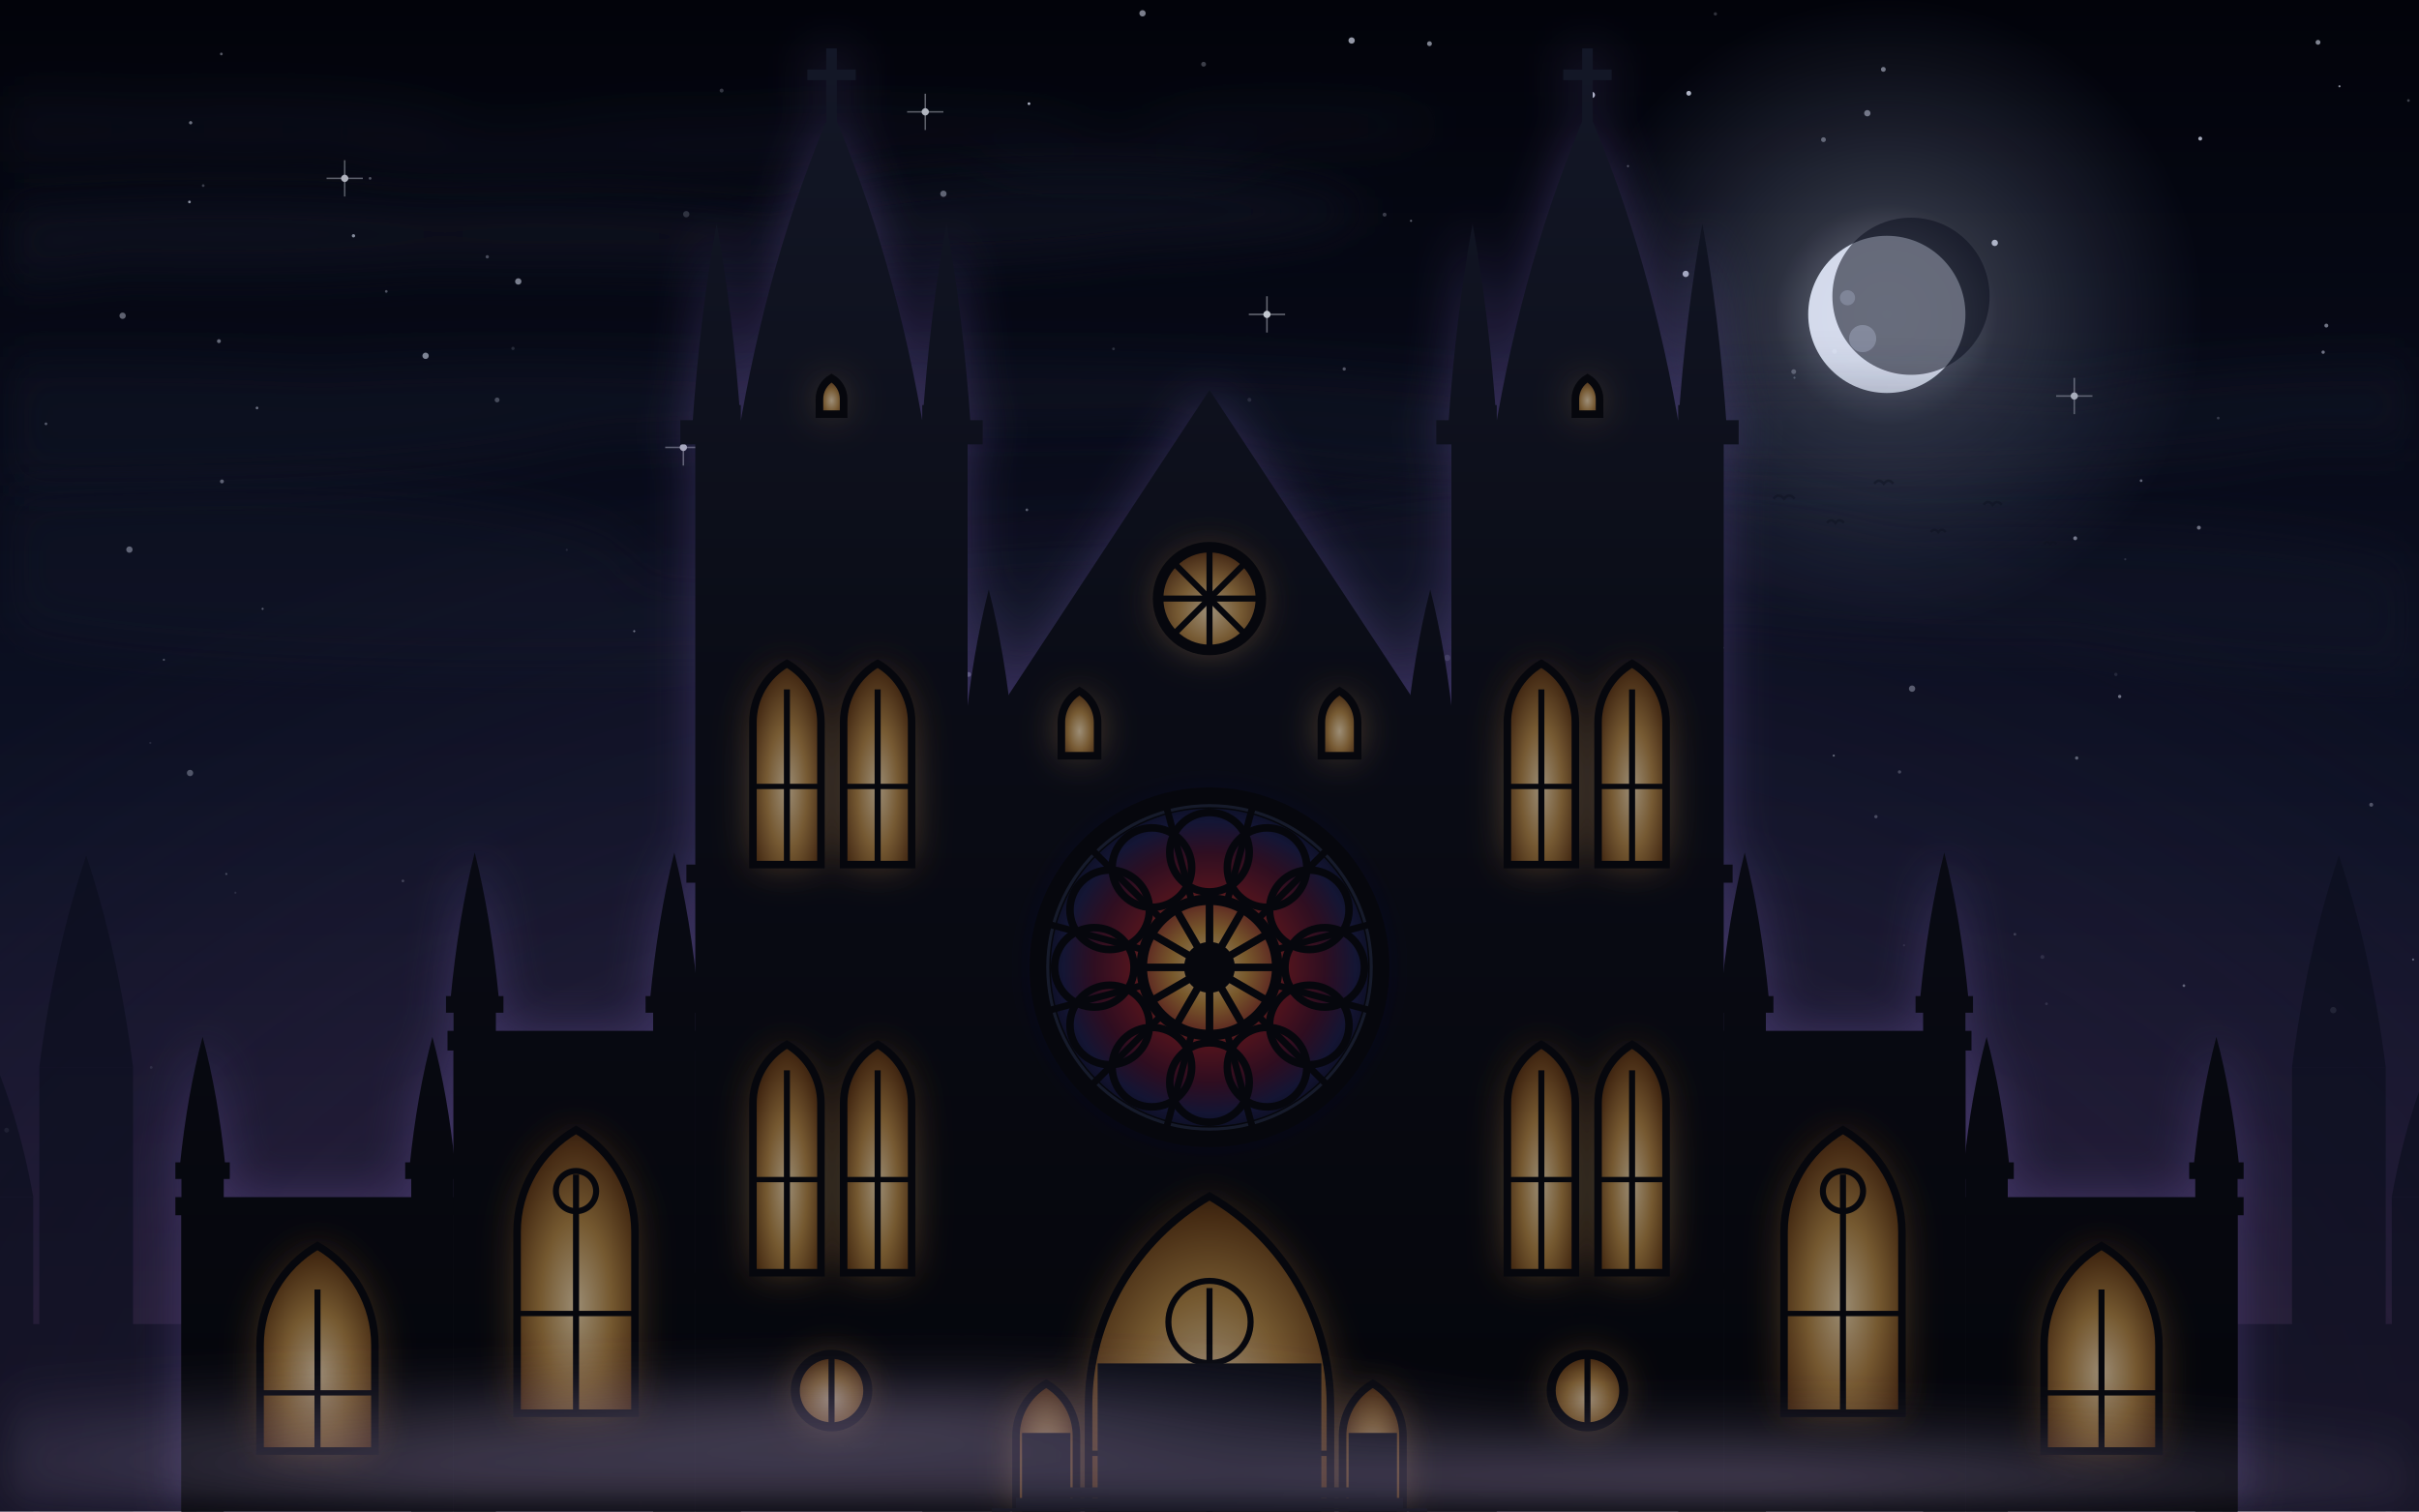
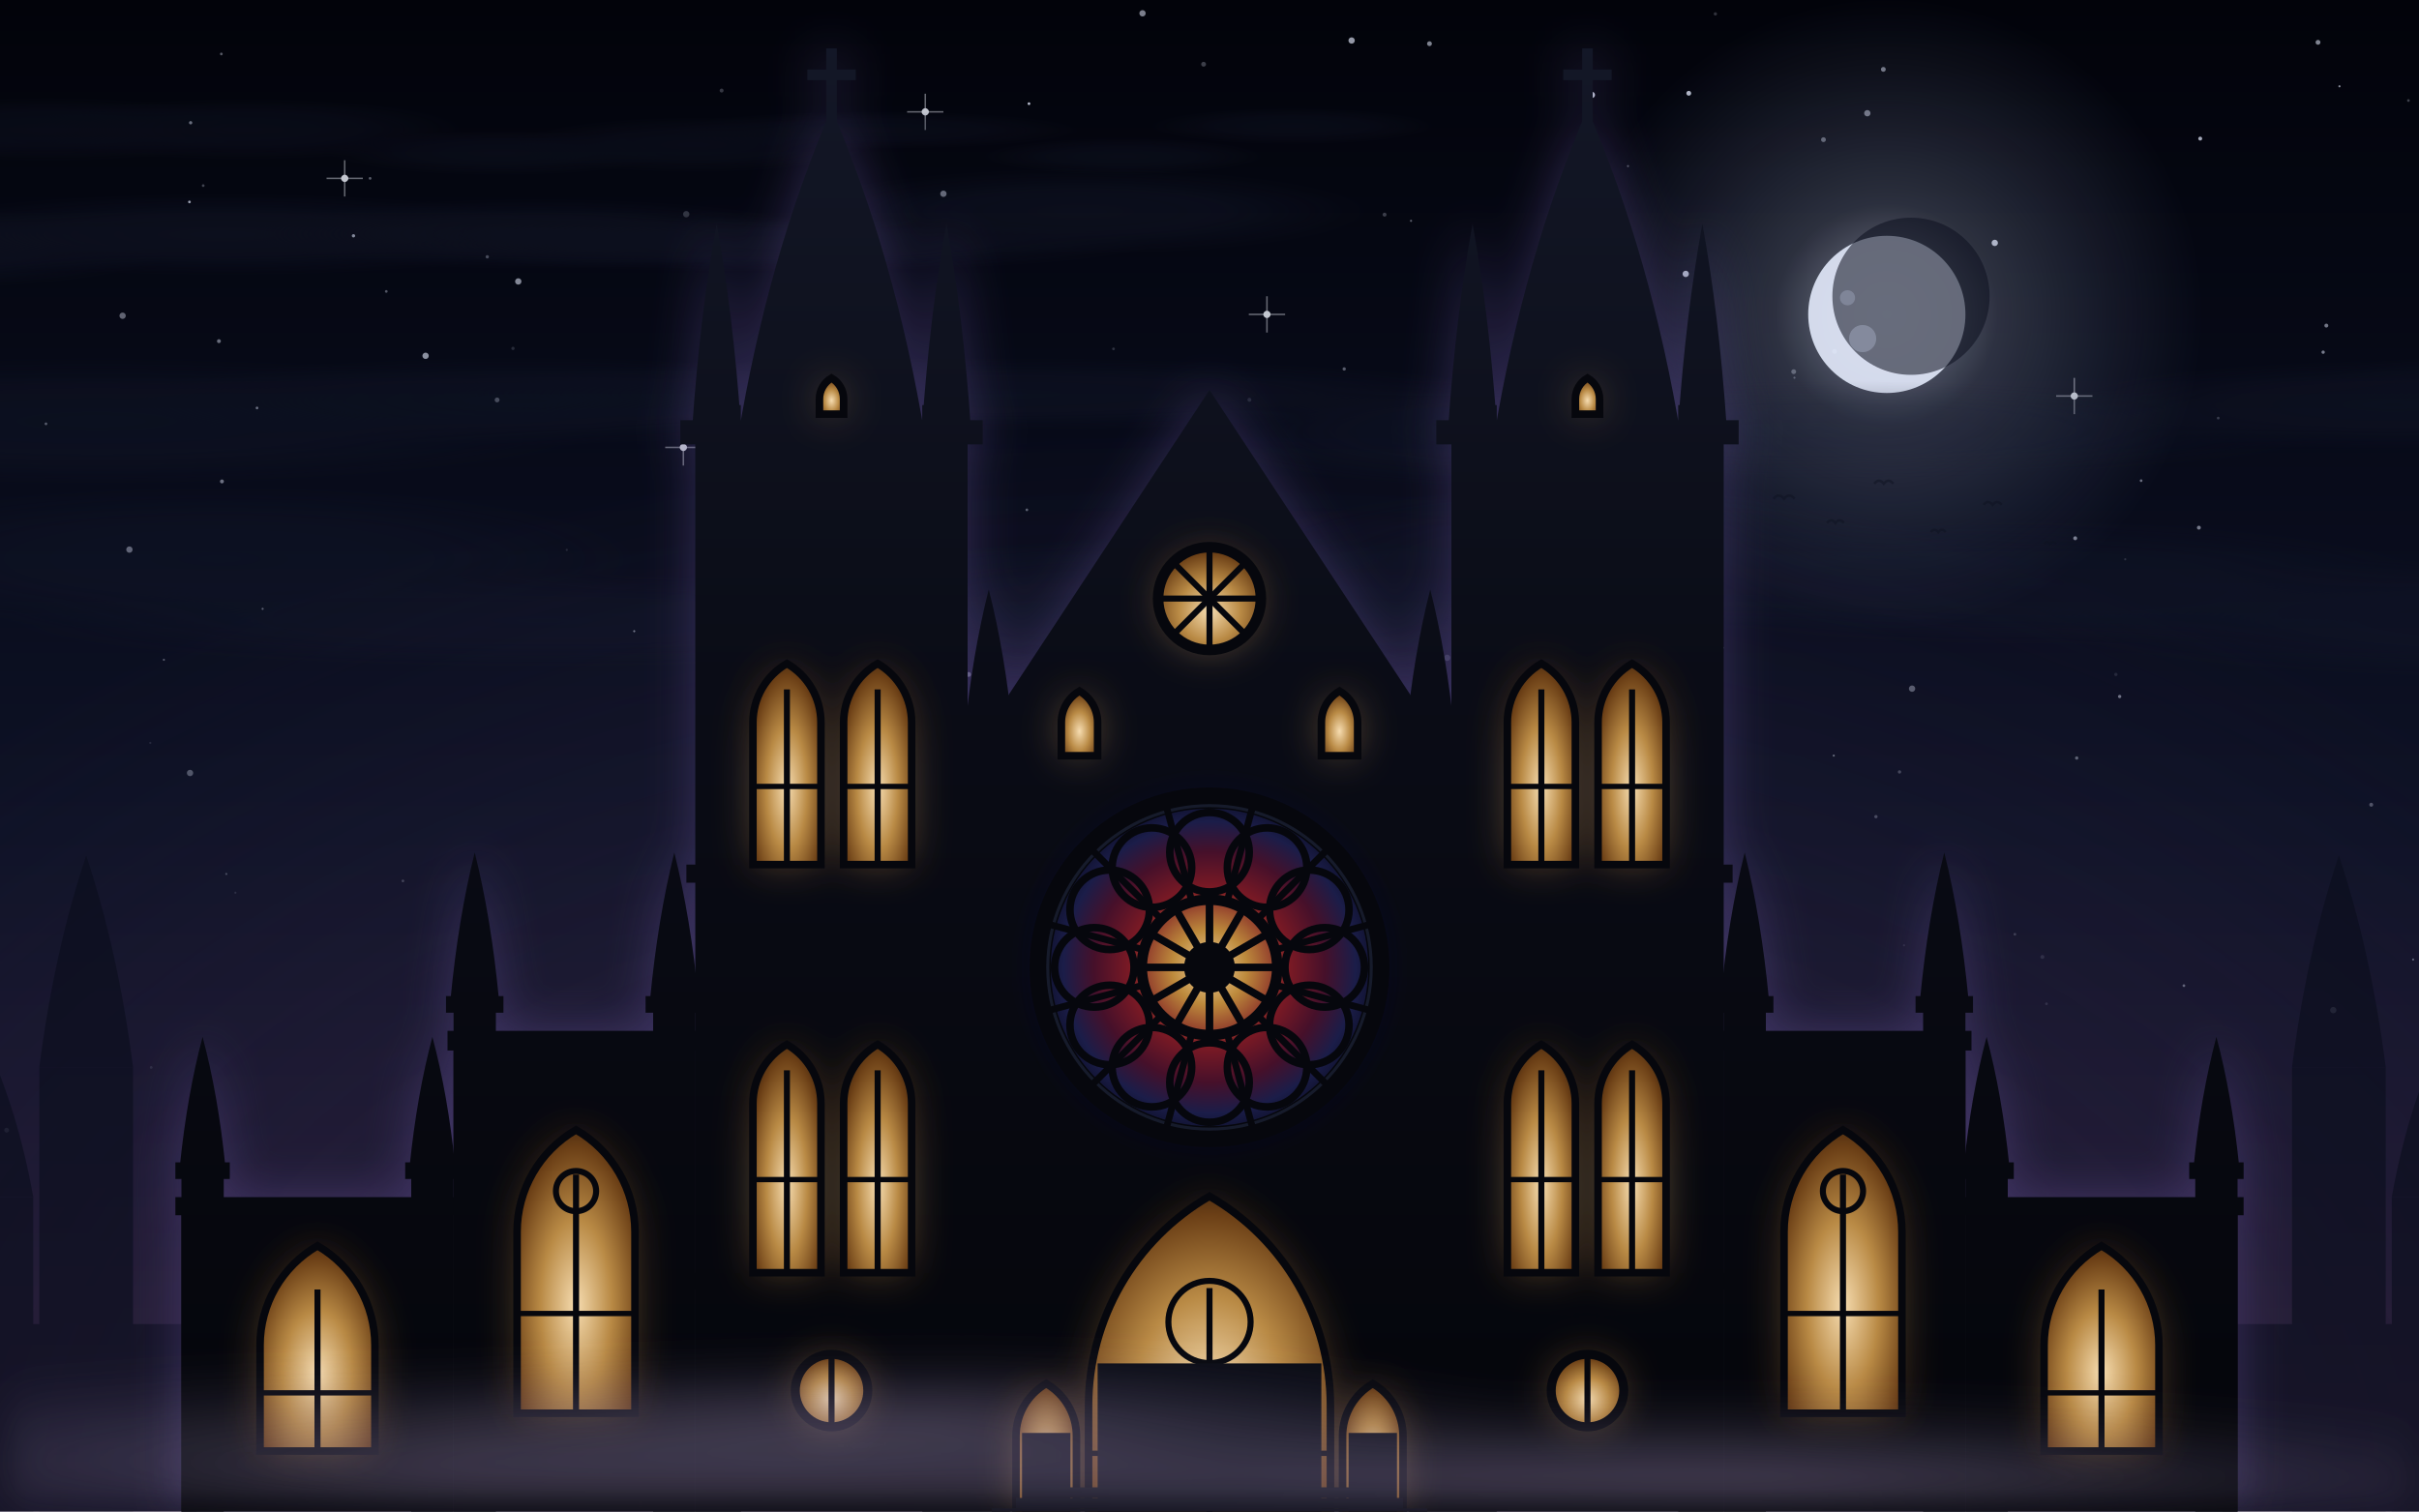
<svg xmlns="http://www.w3.org/2000/svg" xmlns:xlink="http://www.w3.org/1999/xlink" viewBox="0 0 1600 1000" width="100%" height="100%" preserveAspectRatio="xMidYMin slice" role="img" aria-label="Fachada de catedral gotica bajo un cielo nocturno">
  <style>
  @keyframes tw   { 0%,100%{opacity:1} 50%{opacity:.4} }
  @keyframes fl   { 0%,100%{opacity:.85;transform:scale(1)}
                     38%{opacity:.2;transform:scale(.8)}
                     60%{opacity:1;transform:scale(1.12)} }
-   @keyframes drift{ from{transform:translateX(-420px)} to{transform:translateX(1720px)} }
  @keyframes glow { 0%,100%{opacity:.62} 38%{opacity:.44} 61%{opacity:.70} 74%{opacity:.50} }
  @keyframes halo { 0%,100%{opacity:.5} 50%{opacity:.72} }
  .tw    { animation: tw 5s ease-in-out infinite; }
  .t1    { animation-duration: 4.3s; animation-delay: -1.1s; }
  .t2    { animation-duration: 6.2s; animation-delay: -3.4s; }
  .t3    { animation-duration: 7.7s; animation-delay: -5.6s; }
  .fl    { animation: fl 5.4s ease-in-out infinite;
            transform-box: fill-box; transform-origin: center; }
-   .cloud { animation: drift linear infinite; }
  .lit   { animation: glow 7s ease-in-out infinite; }
  .moon-halo { animation: halo 11s ease-in-out infinite; }
  @media (prefers-reduced-motion: reduce) {
-     .tw,.t1,.t2,.t3,.fl,.cloud,.lit,.moon-halo { animation: none; }
+     .tw,.t1,.t2,.t3,.fl,.lit,.moon-halo { animation: none; }
  }
</style>
  <defs>
    <linearGradient id="g-sky" x1="0" y1="0" x2="0" y2="1">
      <stop offset="0" stop-color="#02030a" />
      <stop offset=".28" stop-color="#070a18" />
      <stop offset=".55" stop-color="#0e1226" />
      <stop offset=".78" stop-color="#1a1730" />
      <stop offset="1" stop-color="#2b2038" />
    </linearGradient>
    <radialGradient id="g-horizon" cx=".5" cy="1" r=".72">
      <stop offset="0" stop-color="#6b4a63" stop-opacity=".55" />
      <stop offset=".45" stop-color="#3a2c4c" stop-opacity=".30" />
      <stop offset="1" stop-color="#3a2c4c" stop-opacity="0" />
    </radialGradient>
    <radialGradient id="g-moon" cx=".5" cy=".5" r=".5">
      <stop offset="0" stop-color="#eef3ff" stop-opacity=".55" />
      <stop offset=".35" stop-color="#c9d4f0" stop-opacity=".20" />
      <stop offset="1" stop-color="#8fa2d8" stop-opacity="0" />
    </radialGradient>
    <linearGradient id="g-stone" gradientUnits="userSpaceOnUse" x1="0" y1="0" x2="0" y2="1000">
      <stop offset="0" stop-color="#141828" />
      <stop offset=".45" stop-color="#0a0c16" />
      <stop offset="1" stop-color="#04050a" />
    </linearGradient>
    <radialGradient id="g-glass" cx=".5" cy=".62" r=".72">
      <stop offset="0" stop-color="#f6dcb0" />
      <stop offset=".42" stop-color="#b98a45" />
      <stop offset=".78" stop-color="#6b3f16" />
      <stop offset="1" stop-color="#2a170a" />
    </radialGradient>
    <radialGradient id="g-rose" cx=".5" cy=".5" r=".5">
      <stop offset="0" stop-color="#f2d5a4" />
      <stop offset=".22" stop-color="#bd8a3c" />
      <stop offset=".46" stop-color="#7d1a24" />
      <stop offset=".68" stop-color="#46102a" />
      <stop offset=".86" stop-color="#1b1d49" />
      <stop offset="1" stop-color="#0d0f29" />
+     </radialGradient>
+     <radialGradient id="g-cloud" cx=".5" cy=".5" r=".5">
+       <stop offset="0" stop-color="#1b2136" />
+       <stop offset=".5" stop-color="#1b2136" stop-opacity=".85" />
+       <stop offset="1" stop-color="#1b2136" stop-opacity="0" />
    </radialGradient>
    <radialGradient id="g-fog" cx=".5" cy=".5" r=".5">
      <stop offset="0" stop-color="#8e7fa6" stop-opacity=".40" />
      <stop offset="1" stop-color="#8e7fa6" stop-opacity="0" />
    </radialGradient>
    <filter id="f-soft" x="-30%" y="-120%" width="160%" height="340%">
      <feGaussianBlur stdDeviation="16" />
    </filter>
    <filter id="f-halo" x="-25%" y="-25%" width="150%" height="150%">
      <feGaussianBlur stdDeviation="16" />
    </filter>
    <filter id="f-bloom" x="-45%" y="-45%" width="190%" height="190%">
      <feGaussianBlur stdDeviation="13" />
    </filter>
    <g id="mL">
      <rect x="120" y="800" width="180" height="200" />
      <rect x="116" y="792" width="188" height="12" />
      <rect x="120" y="778" width="28" height="222" />
      <rect x="272" y="778" width="28" height="222" />
      <rect x="116" y="769" width="36" height="11" />
      <path d="M119,771Q123.8,724.2 134,686Q144.2,724.2 149,771Z" />
      <rect x="268" y="769" width="36" height="11" />
      <path d="M271,771Q275.8,724.2 286,686Q296.2,724.2 301,771Z" />
      <rect x="300" y="690" width="160" height="310" />
      <rect x="296" y="682" width="168" height="13" />
      <rect x="300" y="668" width="28" height="332" />
      <rect x="432" y="668" width="28" height="332" />
      <rect x="295" y="659" width="38" height="11" />
      <path d="M298,661Q303.1,607.6 314,564Q324.9,607.6 330,661Z" />
      <rect x="427" y="659" width="38" height="11" />
      <path d="M430,661Q435.1,607.6 446,564Q456.9,607.6 462,661Z" />
      <rect x="460" y="290" width="180" height="710" />
      <rect x="460" y="268" width="30" height="732" />
      <rect x="610" y="268" width="30" height="732" />
      <rect x="450" y="278" width="200" height="16" />
      <rect x="454" y="572" width="192" height="12" />
      <rect x="454" y="842" width="192" height="11" />
      <path d="M488,290Q507.8,170.1 550,72Q592.2,170.1 612,290Z" />
      <path d="M526,274L550,208L574,274Z" />
      <rect x="455" y="279" width="38" height="11" />
      <path d="M458,281Q463.1,207.8 474,148Q484.9,207.8 490,281Z" />
      <rect x="607" y="279" width="38" height="11" />
      <path d="M610,281Q615.1,207.8 626,148Q636.9,207.8 642,281Z" />
      <rect x="546.5" y="32" width="7" height="52" />
      <rect x="534" y="46" width="32" height="7" />
    </g>
    <g id="gL">
      <path d="M172,960L172,890A76,76 0 0 1 210,824.2A76,76 0 0 1 248,890L248,960Z" fill="url(#g-glass)" />
      <path d="M342,935L342,815A78,78 0 0 1 381,747.5A78,78 0 0 1 420,815L420,935Z" fill="url(#g-glass)" />
      <path d="M498,572L498,478A45,45 0 0 1 520.5,439A45,45 0 0 1 543,478L543,572Z" fill="url(#g-glass)" />
      <path d="M558,572L558,478A45,45 0 0 1 580.5,439A45,45 0 0 1 603,478L603,572Z" fill="url(#g-glass)" />
      <path d="M498,842L498,730A45,45 0 0 1 520.5,691A45,45 0 0 1 543,730L543,842Z" fill="url(#g-glass)" />
      <path d="M558,842L558,730A45,45 0 0 1 580.5,691A45,45 0 0 1 603,730L603,842Z" fill="url(#g-glass)" />
      <circle cx="550" cy="920" r="24" fill="url(#g-glass)" />
      <path d="M542,274L542,264A16,16 0 0 1 550,250.1A16,16 0 0 1 558,264L558,274Z" fill="url(#g-glass)" />
    </g>
    <g id="lL">
      <path d="M172,960L172,890A76,76 0 0 1 210,824.2A76,76 0 0 1 248,890L248,960Z" fill="none" stroke="#06070d" stroke-width="5" />
      <line x1="210" y1="960" x2="210" y2="853.1" stroke="#06070d" stroke-width="4" />
      <line x1="174" y1="921.5" x2="246" y2="921.5" stroke="#06070d" stroke-width="3.5" />
      <path d="M342,935L342,815A78,78 0 0 1 381,747.5A78,78 0 0 1 420,815L420,935Z" fill="none" stroke="#06070d" stroke-width="5" />
      <line x1="381" y1="935" x2="381" y2="777.1" stroke="#06070d" stroke-width="4" />
      <line x1="344" y1="869" x2="418" y2="869" stroke="#06070d" stroke-width="3.5" />
      <circle cx="381" cy="788" r="13.3" fill="none" stroke="#06070d" stroke-width="4" />
      <path d="M498,572L498,478A45,45 0 0 1 520.5,439A45,45 0 0 1 543,478L543,572Z" fill="none" stroke="#06070d" stroke-width="5" />
      <line x1="520.5" y1="572" x2="520.5" y2="456.1" stroke="#06070d" stroke-width="4" />
      <line x1="500" y1="520.3" x2="541" y2="520.3" stroke="#06070d" stroke-width="3.5" />
      <path d="M558,572L558,478A45,45 0 0 1 580.5,439A45,45 0 0 1 603,478L603,572Z" fill="none" stroke="#06070d" stroke-width="5" />
      <line x1="580.5" y1="572" x2="580.5" y2="456.1" stroke="#06070d" stroke-width="4" />
      <line x1="560" y1="520.3" x2="601" y2="520.3" stroke="#06070d" stroke-width="3.5" />
      <path d="M498,842L498,730A45,45 0 0 1 520.5,691A45,45 0 0 1 543,730L543,842Z" fill="none" stroke="#06070d" stroke-width="5" />
      <line x1="520.5" y1="842" x2="520.5" y2="708.1" stroke="#06070d" stroke-width="4" />
      <line x1="500" y1="780.4" x2="541" y2="780.4" stroke="#06070d" stroke-width="3.5" />
      <path d="M558,842L558,730A45,45 0 0 1 580.5,691A45,45 0 0 1 603,730L603,842Z" fill="none" stroke="#06070d" stroke-width="5" />
      <line x1="580.5" y1="842" x2="580.5" y2="708.1" stroke="#06070d" stroke-width="4" />
      <line x1="560" y1="780.4" x2="601" y2="780.4" stroke="#06070d" stroke-width="3.5" />
      <circle cx="550" cy="920" r="24" fill="none" stroke="#06070d" stroke-width="6" />
      <line x1="550" y1="896" x2="550" y2="944" stroke="#06070d" stroke-width="4" />
      <path d="M542,274L542,264A16,16 0 0 1 550,250.1A16,16 0 0 1 558,264L558,274Z" fill="none" stroke="#06070d" stroke-width="5" />
    </g>
    <g id="mass">
      <use xlink:href="#mL" href="#mL" />
      <use xlink:href="#mL" href="#mL" transform="translate(1600,0) scale(-1,1)" />
      <rect x="640" y="510" width="320" height="490" />
      <path d="M634,510L800,258L966,510Z" />
      <rect x="628" y="496" width="344" height="18" />
      <rect x="640" y="492" width="28" height="508" />
      <rect x="932" y="492" width="28" height="508" />
      <rect x="635" y="483" width="38" height="11" />
      <path d="M638,485Q643.1,432.8 654,390Q664.9,432.8 670,485Z" />
      <rect x="927" y="483" width="38" height="11" />
      <path d="M930,485Q935.1,432.8 946,390Q956.9,432.8 962,485Z" />
      <rect x="636" y="770" width="328" height="15" />
    </g>
    <g id="glassG">
      <use xlink:href="#gL" href="#gL" />
      <use xlink:href="#gL" href="#gL" transform="translate(1600,0) scale(-1,1)" />
      <circle cx="800" cy="396" r="34" fill="url(#g-glass)" />
      <path d="M702,500L702,478A24,24 0 0 1 714,457.2A24,24 0 0 1 726,478L726,500Z" fill="url(#g-glass)" />
      <path d="M874,500L874,478A24,24 0 0 1 886,457.2A24,24 0 0 1 898,478L898,500Z" fill="url(#g-glass)" />
      <circle cx="800" cy="640" r="112" fill="url(#g-rose)" />
      <path d="M720,1000L720,930A160,160 0 0 1 800,791.4A160,160 0 0 1 880,930L880,1000Z" fill="url(#g-glass)" />
      <path d="M672,1000L672,950A40,40 0 0 1 692,915.4A40,40 0 0 1 712,950L712,1000Z" fill="url(#g-glass)" />
      <path d="M888,1000L888,950A40,40 0 0 1 908,915.4A40,40 0 0 1 928,950L928,1000Z" fill="url(#g-glass)" />
    </g>
  </defs>
  <rect width="1600" height="1000" fill="url(#g-sky)" />
  <rect width="1600" height="1000" fill="url(#g-horizon)" />
  <g>
    <g class="tw t1">
      <circle cx="99.4" cy="491.5" r="0.7" fill="#e6ecff" opacity="0.11" />
      <circle cx="125.7" cy="511.4" r="2.1" fill="#e6ecff" opacity="0.31" />
      <circle cx="1593" cy="66.5" r="0.9" fill="#e6ecff" opacity="0.26" />
      <circle cx="842.6" cy="972.2" r="0.7" fill="#e6ecff" opacity="0.04" />
      <circle cx="1235.1" cy="74.9" r="2.1" fill="#e6ecff" opacity="0.46" />
      <circle cx="1117" cy="61.7" r="1.6" fill="#e6ecff" opacity="0.76" />
      <circle cx="266.5" cy="582.8" r="0.9" fill="#e6ecff" opacity="0.21" />
      <circle cx="1245.7" cy="45.9" r="1.6" fill="#e6ecff" opacity="0.48" />
      <circle cx="1467.2" cy="276.6" r="0.9" fill="#e6ecff" opacity="0.25" />
      <circle cx="921.4" cy="853.3" r="0.7" fill="#e6ecff" opacity="0.18" />
      <circle cx="149.7" cy="578.2" r="0.7" fill="#e6ecff" opacity="0.25" />
      <circle cx="1416.2" cy="318" r="0.9" fill="#e6ecff" opacity="0.43" />
      <circle cx="826.4" cy="264.5" r="1.3" fill="#e6ecff" opacity="0.15" />
      <circle cx="108.4" cy="436.5" r="0.7" fill="#e6ecff" opacity="0.34" />
      <circle cx="1050.9" cy="428.4" r="0.7" fill="#e6ecff" opacity="0.23" />
      <circle cx="384.8" cy="734" r="1.3" fill="#e6ecff" opacity="0.16" />
      <circle cx="1235.5" cy="1043.4" r="0.7" fill="#e6ecff" opacity="0.04" />
      <circle cx="126.1" cy="81.2" r="1.1" fill="#e6ecff" opacity="0.54" />
      <circle cx="1264.7" cy="455.6" r="2.1" fill="#e6ecff" opacity="0.34" />
      <circle cx="1320.3" cy="906.7" r="1.1" fill="#e6ecff" opacity="0.05" />
      <circle cx="1213.4" cy="232.5" r="1.6" fill="#e6ecff" opacity="0.52" />
      <circle cx="983" cy="254.2" r="0.9" fill="#e6ecff" opacity="0.19" />
      <circle cx="581.7" cy="555.1" r="1.1" fill="#e6ecff" opacity="0.23" />
      <circle cx="816.4" cy="298.5" r="2.1" fill="#e6ecff" opacity="0.36" />
      <circle cx="1568.4" cy="532.4" r="1.3" fill="#e6ecff" opacity="0.30" />
      <circle cx="755.7" cy="345.2" r="0.9" fill="#e6ecff" opacity="0.34" />
      <circle cx="1186.9" cy="249.9" r="0.7" fill="#e6ecff" opacity="0.30" />
      <circle cx="806" cy="319.6" r="0.7" fill="#e6ecff" opacity="0.42" />
      <circle cx="610.6" cy="643.2" r="1.1" fill="#e6ecff" opacity="0.30" />
      <circle cx="637.6" cy="1178.1" r="0.9" fill="#e6ecff" opacity="-0.04" />
      <circle cx="1294.2" cy="621" r="0.9" fill="#e6ecff" opacity="0.11" />
      <circle cx="173.7" cy="402.8" r="0.7" fill="#e6ecff" opacity="0.43" />
      <circle cx="133.9" cy="784.1" r="2.1" fill="#e6ecff" opacity="0.11" />
      <circle cx="894" cy="26.8" r="2.1" fill="#e6ecff" opacity="0.64" />
      <circle cx="549.4" cy="847.7" r="1.1" fill="#e6ecff" opacity="0.17" />
      <circle cx="276.2" cy="1163.7" r="1.6" fill="#e6ecff" opacity="-0.02" />
      <circle cx="593.5" cy="875.7" r="1.6" fill="#e6ecff" opacity="0.10" />
      <circle cx="483.3" cy="757.3" r="1.1" fill="#e6ecff" opacity="0.18" />
      <circle cx="461.1" cy="280.9" r="0.7" fill="#e6ecff" opacity="0.21" />
      <circle cx="624" cy="128.2" r="2.1" fill="#e6ecff" opacity="0.50" />
      <circle cx="889.1" cy="244.1" r="1.1" fill="#e6ecff" opacity="0.37" />
      <circle cx="1139.2" cy="428.6" r="0.9" fill="#e6ecff" opacity="0.42" />
      <circle cx="1350.9" cy="633.1" r="1.3" fill="#e6ecff" opacity="0.11" />
      <circle cx="1076.8" cy="109.9" r="0.7" fill="#e6ecff" opacity="0.34" />
      <circle cx="396.1" cy="1091.9" r="0.9" fill="#e6ecff" opacity="0.00" />
      <circle cx="1454.4" cy="349.1" r="1.3" fill="#e6ecff" opacity="0.49" />
      <circle cx="100" cy="706.2" r="0.9" fill="#e6ecff" opacity="0.10" />
      <circle cx="1596.1" cy="634.8" r="0.7" fill="#e6ecff" opacity="0.37" />
      <circle cx="585.6" cy="479.2" r="0.7" fill="#e6ecff" opacity="0.21" />
      <circle cx="1259.4" cy="625.4" r="0.7" fill="#e6ecff" opacity="0.10" />
    </g>
    <g class="tw t2">
      <circle cx="1543.3" cy="668.3" r="2.1" fill="#e6ecff" opacity="0.24" />
      <circle cx="1052.9" cy="62.8" r="2.1" fill="#e6ecff" opacity="0.84" />
      <circle cx="170" cy="269.9" r="0.9" fill="#e6ecff" opacity="0.54" />
      <circle cx="85.6" cy="363.6" r="2.1" fill="#e6ecff" opacity="0.47" />
      <circle cx="123.5" cy="1064.2" r="0.9" fill="#e6ecff" opacity="0.01" />
      <circle cx="1259.4" cy="722.5" r="1.6" fill="#e6ecff" opacity="0.19" />
      <circle cx="1373.6" cy="501.5" r="1.1" fill="#e6ecff" opacity="0.36" />
      <circle cx="957.2" cy="435.2" r="2.1" fill="#e6ecff" opacity="0.17" />
      <circle cx="1547.4" cy="57.1" r="0.7" fill="#e6ecff" opacity="0.60" />
      <circle cx="1460.1" cy="1058" r="2.1" fill="#e6ecff" opacity="0.03" />
      <circle cx="1045.7" cy="793.9" r="0.9" fill="#e6ecff" opacity="0.18" />
      <circle cx="1186.4" cy="245.9" r="1.6" fill="#e6ecff" opacity="0.31" />
      <circle cx="439.2" cy="981.3" r="1.1" fill="#e6ecff" opacity="0.04" />
      <circle cx="500.3" cy="483.4" r="1.1" fill="#e6ecff" opacity="0.32" />
      <circle cx="487.7" cy="821.6" r="2.1" fill="#e6ecff" opacity="0.21" />
      <circle cx="952.1" cy="1030" r="1.1" fill="#e6ecff" opacity="0.05" />
      <circle cx="1352.7" cy="1208.9" r="1.6" fill="#e6ecff" opacity="-0.05" />
      <circle cx="925.1" cy="1106.8" r="1.1" fill="#e6ecff" opacity="-0.00" />
      <circle cx="1025.9" cy="606.3" r="1.3" fill="#e6ecff" opacity="0.10" />
      <circle cx="706.9" cy="757.6" r="1.1" fill="#e6ecff" opacity="0.21" />
      <circle cx="476.4" cy="796.2" r="0.9" fill="#e6ecff" opacity="0.05" />
      <circle cx="453.9" cy="141.7" r="2.1" fill="#e6ecff" opacity="0.21" />
      <circle cx="30.4" cy="280.4" r="0.9" fill="#e6ecff" opacity="0.44" />
      <circle cx="81.1" cy="208.9" r="2.1" fill="#e6ecff" opacity="0.40" />
      <circle cx="244.8" cy="118" r="0.9" fill="#e6ecff" opacity="0.37" />
      <circle cx="1206" cy="943.9" r="2.1" fill="#e6ecff" opacity="0.13" />
      <circle cx="122.1" cy="1014.2" r="2.1" fill="#e6ecff" opacity="0.05" />
      <circle cx="815.8" cy="629.3" r="1.3" fill="#e6ecff" opacity="0.25" />
      <circle cx="322.3" cy="169.9" r="1.1" fill="#e6ecff" opacity="0.35" />
      <circle cx="1536.6" cy="233" r="1.1" fill="#e6ecff" opacity="0.51" />
      <circle cx="1399.5" cy="446.2" r="1.1" fill="#e6ecff" opacity="0.11" />
      <circle cx="1402" cy="460.8" r="1.1" fill="#e6ecff" opacity="0.45" />
      <circle cx="155.7" cy="590.6" r="0.7" fill="#e6ecff" opacity="0.12" />
      <circle cx="223.1" cy="939.1" r="0.7" fill="#e6ecff" opacity="0.12" />
      <circle cx="255.5" cy="192.8" r="0.9" fill="#e6ecff" opacity="0.34" />
      <circle cx="93" cy="1065.1" r="0.7" fill="#e6ecff" opacity="0.03" />
      <circle cx="679.2" cy="337.3" r="0.9" fill="#e6ecff" opacity="0.37" />
      <circle cx="1240.8" cy="540.3" r="1.1" fill="#e6ecff" opacity="0.25" />
      <circle cx="1041.8" cy="388.3" r="1.3" fill="#e6ecff" opacity="0.47" />
      <circle cx="702.8" cy="853.5" r="1.6" fill="#e6ecff" opacity="0.17" />
      <circle cx="649.7" cy="1180.3" r="0.7" fill="#e6ecff" opacity="-0.07" />
      <circle cx="1129.8" cy="438.6" r="0.9" fill="#e6ecff" opacity="0.44" />
      <circle cx="1007.9" cy="1010.3" r="1.3" fill="#e6ecff" opacity="0.05" />
      <circle cx="1317.3" cy="796.2" r="1.1" fill="#e6ecff" opacity="0.22" />
      <circle cx="134.4" cy="122.8" r="0.9" fill="#e6ecff" opacity="0.27" />
      <circle cx="339.3" cy="230.5" r="1.1" fill="#e6ecff" opacity="0.15" />
      <circle cx="4.4" cy="747.7" r="1.6" fill="#e6ecff" opacity="0.19" />
      <circle cx="1018.1" cy="708.1" r="1.1" fill="#e6ecff" opacity="0.29" />
      <circle cx="945.5" cy="28.9" r="1.6" fill="#e6ecff" opacity="0.54" />
      <circle cx="564.9" cy="790.9" r="1.6" fill="#e6ecff" opacity="0.20" />
    </g>
    <g class="tw t3">
      <circle cx="1331.3" cy="1058.8" r="0.7" fill="#e6ecff" opacity="0.01" />
      <circle cx="796.1" cy="42.5" r="1.6" fill="#e6ecff" opacity="0.25" />
      <circle cx="1152" cy="1119.5" r="0.9" fill="#e6ecff" opacity="-0.01" />
      <circle cx="680.6" cy="68.6" r="0.9" fill="#e6ecff" opacity="0.80" />
      <circle cx="144.8" cy="225.7" r="1.3" fill="#e6ecff" opacity="0.44" />
      <circle cx="401.8" cy="928.2" r="2.1" fill="#e6ecff" opacity="0.07" />
      <circle cx="933.3" cy="146.1" r="0.7" fill="#e6ecff" opacity="0.40" />
      <circle cx="1372.6" cy="356.1" r="1.3" fill="#e6ecff" opacity="0.56" />
      <circle cx="736.5" cy="230.8" r="0.9" fill="#e6ecff" opacity="0.18" />
      <circle cx="1336.6" cy="1211.9" r="1.1" fill="#e6ecff" opacity="-0.04" />
      <circle cx="474.5" cy="184.4" r="1.6" fill="#e6ecff" opacity="0.55" />
      <circle cx="1256.4" cy="510.7" r="1.1" fill="#e6ecff" opacity="0.24" />
      <circle cx="915.8" cy="142" r="1.3" fill="#e6ecff" opacity="0.24" />
      <circle cx="1115" cy="181.2" r="2.1" fill="#e6ecff" opacity="0.74" />
      <circle cx="1533.2" cy="28" r="1.6" fill="#e6ecff" opacity="0.55" />
      <circle cx="640.7" cy="446.2" r="1.6" fill="#e6ecff" opacity="0.39" />
      <circle cx="355.7" cy="1216.6" r="0.9" fill="#e6ecff" opacity="-0.09" />
      <circle cx="1455.3" cy="91.7" r="1.3" fill="#e6ecff" opacity="0.71" />
      <circle cx="1007.6" cy="402.9" r="0.7" fill="#e6ecff" opacity="0.57" />
      <circle cx="788.7" cy="517.5" r="2.1" fill="#e6ecff" opacity="0.45" />
      <circle cx="328.8" cy="264.6" r="1.6" fill="#e6ecff" opacity="0.35" />
      <circle cx="305.9" cy="913.5" r="1.1" fill="#e6ecff" opacity="0.08" />
      <circle cx="1538.7" cy="215.4" r="1.3" fill="#e6ecff" opacity="0.48" />
      <circle cx="850.6" cy="1158.4" r="0.7" fill="#e6ecff" opacity="-0.04" />
      <circle cx="342.8" cy="186.2" r="2.1" fill="#e6ecff" opacity="0.56" />
      <circle cx="1188.2" cy="908.9" r="1.1" fill="#e6ecff" opacity="0.13" />
      <circle cx="281.5" cy="235.4" r="2.1" fill="#e6ecff" opacity="0.59" />
      <circle cx="681.2" cy="1055.2" r="1.6" fill="#e6ecff" opacity="0.01" />
      <circle cx="233.8" cy="156" r="1.1" fill="#e6ecff" opacity="0.75" />
      <circle cx="419.5" cy="417.6" r="0.7" fill="#e6ecff" opacity="0.55" />
      <circle cx="1049.4" cy="423.7" r="0.7" fill="#e6ecff" opacity="0.53" />
      <circle cx="479.7" cy="539.6" r="0.9" fill="#e6ecff" opacity="0.24" />
      <circle cx="1319.4" cy="160.7" r="2.1" fill="#e6ecff" opacity="0.73" />
      <circle cx="649.2" cy="1206.6" r="0.7" fill="#e6ecff" opacity="-0.04" />
      <circle cx="146.4" cy="35.7" r="0.9" fill="#e6ecff" opacity="0.37" />
      <circle cx="1444.5" cy="652.1" r="0.9" fill="#e6ecff" opacity="0.36" />
      <circle cx="374.9" cy="363.8" r="0.7" fill="#e6ecff" opacity="0.13" />
      <circle cx="477.3" cy="59.9" r="1.3" fill="#e6ecff" opacity="0.22" />
      <circle cx="1171.1" cy="702.1" r="0.9" fill="#e6ecff" opacity="0.28" />
      <circle cx="125.3" cy="133.6" r="0.9" fill="#e6ecff" opacity="0.72" />
      <circle cx="1405.7" cy="370" r="0.7" fill="#e6ecff" opacity="0.18" />
      <circle cx="1206.1" cy="92.4" r="1.6" fill="#e6ecff" opacity="0.38" />
      <circle cx="146.8" cy="318.5" r="1.3" fill="#e6ecff" opacity="0.46" />
      <circle cx="755.7" cy="8.8" r="2.1" fill="#e6ecff" opacity="0.53" />
      <circle cx="1134.6" cy="9.2" r="1.1" fill="#e6ecff" opacity="0.20" />
      <circle cx="1212.9" cy="499.9" r="0.7" fill="#e6ecff" opacity="0.40" />
      <circle cx="1332.7" cy="618.1" r="0.9" fill="#e6ecff" opacity="0.19" />
      <circle cx="1353.6" cy="664.1" r="0.9" fill="#e6ecff" opacity="0.12" />
      <circle cx="63.5" cy="1096.8" r="2.1" fill="#e6ecff" opacity="0.00" />
      <circle cx="1054.1" cy="791.2" r="1.6" fill="#e6ecff" opacity="0.22" />
    </g>
    <g class="fl" style="animation-delay:-1.3s" opacity=".8">
      <circle cx="228" cy="118" r="2.4" fill="#f2f6ff" />
      <path d="M216,118H240M228,106V130" stroke="#f2f6ff" stroke-width="1" opacity=".5" />
    </g>
    <g class="fl" style="animation-delay:-4.7s" opacity=".8">
      <circle cx="1372" cy="262" r="2.4" fill="#f2f6ff" />
      <path d="M1360,262H1384M1372,250V274" stroke="#f2f6ff" stroke-width="1" opacity=".5" />
    </g>
    <g class="fl" style="animation-delay:-2.1s" opacity=".8">
      <circle cx="612" cy="74" r="2.4" fill="#f2f6ff" />
      <path d="M600,74H624M612,62V86" stroke="#f2f6ff" stroke-width="1" opacity=".5" />
    </g>
    <g class="fl" style="animation-delay:-0.1s" opacity=".8">
      <circle cx="1042" cy="156" r="2.4" fill="#f2f6ff" />
      <path d="M1030,156H1054M1042,144V168" stroke="#f2f6ff" stroke-width="1" opacity=".5" />
    </g>
    <g class="fl" style="animation-delay:-4.3s" opacity=".8">
      <circle cx="838" cy="208" r="2.4" fill="#f2f6ff" />
      <path d="M826,208H850M838,196V220" stroke="#f2f6ff" stroke-width="1" opacity=".5" />
    </g>
    <g class="fl" style="animation-delay:-0.5s" opacity=".8">
      <circle cx="452" cy="296" r="2.4" fill="#f2f6ff" />
      <path d="M440,296H464M452,284V308" stroke="#f2f6ff" stroke-width="1" opacity=".5" />
    </g>
  </g>
  <g>
    <circle class="moon-halo" cx="1248" cy="208" r="210" fill="url(#g-moon)" />
    <circle cx="1248" cy="208" r="52" fill="#dfe6f7" opacity=".92" />
    <circle cx="1264" cy="196" r="52" fill="#0b0e1e" opacity=".55" />
    <circle cx="1232" cy="224" r="9" fill="#b9c3dd" opacity=".35" />
    <circle cx="1222" cy="197" r="5" fill="#b9c3dd" opacity=".30" />
  </g>
  <g>
-     <g class="cloud" fill="#1b2136" opacity="0.3" filter="url(#f-soft)" style="animation-duration:190s;animation-delay:0s">
+     <g fill="url(#g-cloud)" opacity="0.3">
      <ellipse cx="-62.4" cy="164" rx="179.5" ry="27.4" />
      <ellipse cx="147.4" cy="155.1" rx="232.1" ry="27.2" />
      <ellipse cx="354.4" cy="154.8" rx="189.1" ry="23.4" />
      <ellipse cx="507.3" cy="161.5" rx="257.2" ry="18.3" />
      <ellipse cx="714.7" cy="139.9" rx="189.9" ry="28.5" />
    </g>
-     <g class="cloud" fill="#1b2136" opacity="0.24" filter="url(#f-soft)" style="animation-duration:260s;animation-delay:-70s">
+     <g fill="url(#g-cloud)" opacity="0.24">
      <ellipse cx="63.5" cy="278.7" rx="351" ry="42.8" />
      <ellipse cx="346.6" cy="265.2" rx="258.3" ry="29.5" />
      <ellipse cx="646.5" cy="260.6" rx="358.9" ry="24.4" />
      <ellipse cx="991.2" cy="286.5" rx="204.5" ry="36" />
      <ellipse cx="1192.1" cy="284.6" rx="355.9" ry="32.7" />
      <ellipse cx="1583.7" cy="267.9" rx="224.1" ry="29.9" />
      <ellipse cx="1814.4" cy="250.8" rx="277.2" ry="23.9" />
      <ellipse cx="2128.8" cy="261.7" rx="250.8" ry="23.3" />
    </g>
-     <g class="cloud" fill="#1b2136" opacity="0.2" filter="url(#f-soft)" style="animation-duration:330s;animation-delay:-140s">
+     <g fill="url(#g-cloud)" opacity="0.2">
      <ellipse cx="145.5" cy="369.8" rx="278.6" ry="48.9" />
      <ellipse cx="359.5" cy="410.6" rx="357.3" ry="31.3" />
      <ellipse cx="792.5" cy="403.3" rx="305.7" ry="47.9" />
      <ellipse cx="1047.3" cy="371.5" rx="243.9" ry="49.8" />
      <ellipse cx="1337.9" cy="385.8" rx="278.5" ry="41.9" />
      <ellipse cx="1682.7" cy="409.3" rx="345.7" ry="40.6" />
    </g>
-     <g class="cloud" fill="#1b2136" opacity="0.22" filter="url(#f-soft)" style="animation-duration:150s;animation-delay:-40s">
+     <g fill="url(#g-cloud)" opacity="0.22">
      <ellipse cx="-94.9" cy="95.9" rx="117.9" ry="12" />
      <ellipse cx="31.2" cy="85.5" rx="137.1" ry="21.5" />
      <ellipse cx="160.8" cy="85.4" rx="146.2" ry="20.6" />
      <ellipse cx="330.4" cy="101.1" rx="112.7" ry="15" />
      <ellipse cx="458.9" cy="95.8" rx="118.5" ry="18.5" />
      <ellipse cx="579" cy="86.1" rx="136.9" ry="12.6" />
      <ellipse cx="742.8" cy="103.5" rx="93.7" ry="12.2" />
      <ellipse cx="854.8" cy="83.5" rx="94.9" ry="12.1" />
    </g>
  </g>
  <g opacity=".5">
    <path d="M1173,330q3.5,-4.3 7,0q3.5,-4.3 7,0" fill="none" stroke="#0d1120" stroke-width="1.7" />
    <path d="M1208.4,346q2.8,-3.5 5.6,0q2.8,-3.5 5.6,0" fill="none" stroke="#0d1120" stroke-width="1.7" />
    <path d="M1239.7,320q3.1,-3.9 6.3,0q3.1,-3.9 6.3,0" fill="none" stroke="#0d1120" stroke-width="1.7" />
    <path d="M1277.1,352q2.4,-3 4.9,0q2.4,-3 4.9,0" fill="none" stroke="#0d1120" stroke-width="1.7" />
    <path d="M1312,334q3,-3.7 6,0q3,-3.7 6,0" fill="none" stroke="#0d1120" stroke-width="1.7" />
    <path d="M1351.8,360q2.1,-2.6 4.2,0q2.1,-2.6 4.2,0" fill="none" stroke="#0d1120" stroke-width="1.7" />
  </g>
  <g fill="#0a0d1c" opacity=".62">
    <rect x="26" y="706" width="62" height="294" />
    <path d="M26,706Q35.9,629 57,566Q78.1,629 88,706Z" />
    <rect x="1516" y="706" width="62" height="294" />
    <path d="M1516,706Q1525.9,629 1547,566Q1568.1,629 1578,706Z" />
    <rect x="-40" y="792" width="62" height="208" />
    <path d="M-40,792Q-30.1,735.9 -9,690Q12.1,735.9 22,792Z" />
    <rect x="1582" y="792" width="62" height="208" />
    <path d="M1582,792Q1591.9,735.9 1613,690Q1634.1,735.9 1644,792Z" />
    <rect x="0" y="876" width="130" height="124" />
    <rect x="1470" y="876" width="130" height="124" />
  </g>
  <use xlink:href="#mass" href="#mass" fill="#6a57a3" opacity=".42" filter="url(#f-halo)" />
  <use xlink:href="#mass" href="#mass" fill="url(#g-stone)" />
-   <g class="lit" opacity=".62">
-     <use xlink:href="#glassG" href="#glassG" filter="url(#f-bloom)" opacity=".75" />
+   <use xlink:href="#glassG" href="#glassG" filter="url(#f-bloom)" opacity=".47" />
+   <g class="lit">
    <use xlink:href="#glassG" href="#glassG" />
  </g>
  <g>
    <use xlink:href="#lL" href="#lL" />
    <use xlink:href="#lL" href="#lL" transform="translate(1600,0) scale(-1,1)" />
    <circle cx="800" cy="396" r="34" fill="none" stroke="#06070d" stroke-width="7" />
    <line x1="834" y1="396" x2="766" y2="396" stroke="#06070d" stroke-width="4" />
    <line x1="824" y1="420" x2="776" y2="372" stroke="#06070d" stroke-width="4" />
    <line x1="800" y1="430" x2="800" y2="362" stroke="#06070d" stroke-width="4" />
    <line x1="776" y1="420" x2="824" y2="372" stroke="#06070d" stroke-width="4" />
    <path d="M702,500L702,478A24,24 0 0 1 714,457.2A24,24 0 0 1 726,478L726,500Z" fill="none" stroke="#06070d" stroke-width="5" />
    <path d="M874,500L874,478A24,24 0 0 1 886,457.2A24,24 0 0 1 898,478L898,500Z" fill="none" stroke="#06070d" stroke-width="5" />
    <circle cx="800" cy="640" r="112" fill="none" stroke="#06070d" stroke-width="14" />
    <circle cx="800" cy="640" r="107" fill="none" stroke="#2b3350" stroke-width="2" opacity=".45" />
    <circle cx="800" cy="640" r="44.8" fill="none" stroke="#06070d" stroke-width="7" />
    <circle cx="800" cy="640" r="16.8" fill="#06070d" />
    <line x1="800" y1="624.3" x2="800" y2="595.2" stroke="#06070d" stroke-width="5" />
    <circle cx="800" cy="563.8" r="26.3" fill="none" stroke="#06070d" stroke-width="5" />
    <line x1="811.6" y1="596.7" x2="829" y2="531.8" stroke="#06070d" stroke-width="4.5" />
    <line x1="807.8" y1="626.4" x2="822.4" y2="601.2" stroke="#06070d" stroke-width="5" />
    <circle cx="838.1" cy="574" r="26.3" fill="none" stroke="#06070d" stroke-width="5" />
    <line x1="831.7" y1="608.3" x2="879.2" y2="560.8" stroke="#06070d" stroke-width="4.5" />
    <line x1="813.6" y1="632.2" x2="838.8" y2="617.6" stroke="#06070d" stroke-width="5" />
    <circle cx="866" cy="601.9" r="26.3" fill="none" stroke="#06070d" stroke-width="5" />
    <line x1="843.3" y1="628.4" x2="908.2" y2="611" stroke="#06070d" stroke-width="4.5" />
    <line x1="815.7" y1="640" x2="844.8" y2="640" stroke="#06070d" stroke-width="5" />
    <circle cx="876.2" cy="640" r="26.3" fill="none" stroke="#06070d" stroke-width="5" />
    <line x1="843.3" y1="651.6" x2="908.2" y2="669" stroke="#06070d" stroke-width="4.5" />
    <line x1="813.6" y1="647.8" x2="838.8" y2="662.4" stroke="#06070d" stroke-width="5" />
    <circle cx="866" cy="678.1" r="26.3" fill="none" stroke="#06070d" stroke-width="5" />
    <line x1="831.7" y1="671.7" x2="879.2" y2="719.2" stroke="#06070d" stroke-width="4.5" />
    <line x1="807.8" y1="653.6" x2="822.4" y2="678.8" stroke="#06070d" stroke-width="5" />
    <circle cx="838.1" cy="706" r="26.3" fill="none" stroke="#06070d" stroke-width="5" />
    <line x1="811.6" y1="683.3" x2="829" y2="748.2" stroke="#06070d" stroke-width="4.5" />
    <line x1="800" y1="655.7" x2="800" y2="684.8" stroke="#06070d" stroke-width="5" />
    <circle cx="800" cy="716.2" r="26.3" fill="none" stroke="#06070d" stroke-width="5" />
    <line x1="788.4" y1="683.3" x2="771" y2="748.2" stroke="#06070d" stroke-width="4.5" />
    <line x1="792.2" y1="653.6" x2="777.6" y2="678.8" stroke="#06070d" stroke-width="5" />
    <circle cx="761.9" cy="706" r="26.3" fill="none" stroke="#06070d" stroke-width="5" />
    <line x1="768.3" y1="671.7" x2="720.8" y2="719.2" stroke="#06070d" stroke-width="4.5" />
    <line x1="786.4" y1="647.8" x2="761.2" y2="662.4" stroke="#06070d" stroke-width="5" />
    <circle cx="734" cy="678.1" r="26.3" fill="none" stroke="#06070d" stroke-width="5" />
    <line x1="756.7" y1="651.6" x2="691.8" y2="669" stroke="#06070d" stroke-width="4.5" />
    <line x1="784.3" y1="640" x2="755.2" y2="640" stroke="#06070d" stroke-width="5" />
    <circle cx="723.8" cy="640" r="26.3" fill="none" stroke="#06070d" stroke-width="5" />
    <line x1="756.7" y1="628.4" x2="691.8" y2="611" stroke="#06070d" stroke-width="4.5" />
    <line x1="786.4" y1="632.2" x2="761.2" y2="617.6" stroke="#06070d" stroke-width="5" />
    <circle cx="734" cy="601.9" r="26.3" fill="none" stroke="#06070d" stroke-width="5" />
    <line x1="768.3" y1="608.3" x2="720.8" y2="560.8" stroke="#06070d" stroke-width="4.5" />
    <line x1="792.2" y1="626.4" x2="777.6" y2="601.2" stroke="#06070d" stroke-width="5" />
    <circle cx="761.9" cy="574" r="26.3" fill="none" stroke="#06070d" stroke-width="5" />
    <line x1="788.4" y1="596.7" x2="771" y2="531.8" stroke="#06070d" stroke-width="4.5" />
    <path d="M720,1000L720,930A160,160 0 0 1 800,791.4A160,160 0 0 1 880,930L880,1000Z" fill="none" stroke="#06070d" stroke-width="5" />
    <line x1="800" y1="1000" x2="800" y2="852.2" stroke="#06070d" stroke-width="4" />
    <line x1="722" y1="961.5" x2="878" y2="961.5" stroke="#06070d" stroke-width="3.5" />
    <circle cx="800" cy="874.6" r="27.2" fill="none" stroke="#06070d" stroke-width="4" />
    <path d="M672,1000L672,950A40,40 0 0 1 692,915.4A40,40 0 0 1 712,950L712,1000Z" fill="none" stroke="#06070d" stroke-width="5" />
    <path d="M888,1000L888,950A40,40 0 0 1 908,915.4A40,40 0 0 1 928,950L928,1000Z" fill="none" stroke="#06070d" stroke-width="5" />
    <line x1="800" y1="902" x2="800" y2="1000" stroke="#06070d" stroke-width="4" />
    <line x1="728" y1="918" x2="872" y2="918" stroke="#1b1408" stroke-width="2.5" opacity=".8" />
    <line x1="728" y1="942" x2="872" y2="942" stroke="#1b1408" stroke-width="2.5" opacity=".8" />
    <line x1="728" y1="966" x2="872" y2="966" stroke="#1b1408" stroke-width="2.5" opacity=".8" />
  </g>
  <g fill="#090b14">
    <rect x="726" y="902" width="148" height="98" />
    <rect x="676" y="948" width="32" height="52" />
    <rect x="892" y="948" width="32" height="52" />
    <rect x="688" y="984" width="224" height="7" />
    <rect x="672" y="991" width="256" height="7" />
    <rect x="656" y="998" width="288" height="6" />
  </g>
  <g fill="url(#g-fog)" filter="url(#f-soft)">
    <ellipse cx="300" cy="968" rx="520" ry="62" />
    <ellipse cx="1180" cy="986" rx="560" ry="58" />
    <ellipse cx="800" cy="1002" rx="720" ry="72" />
    <ellipse cx="620" cy="940" rx="380" ry="40" />
  </g>
</svg>
